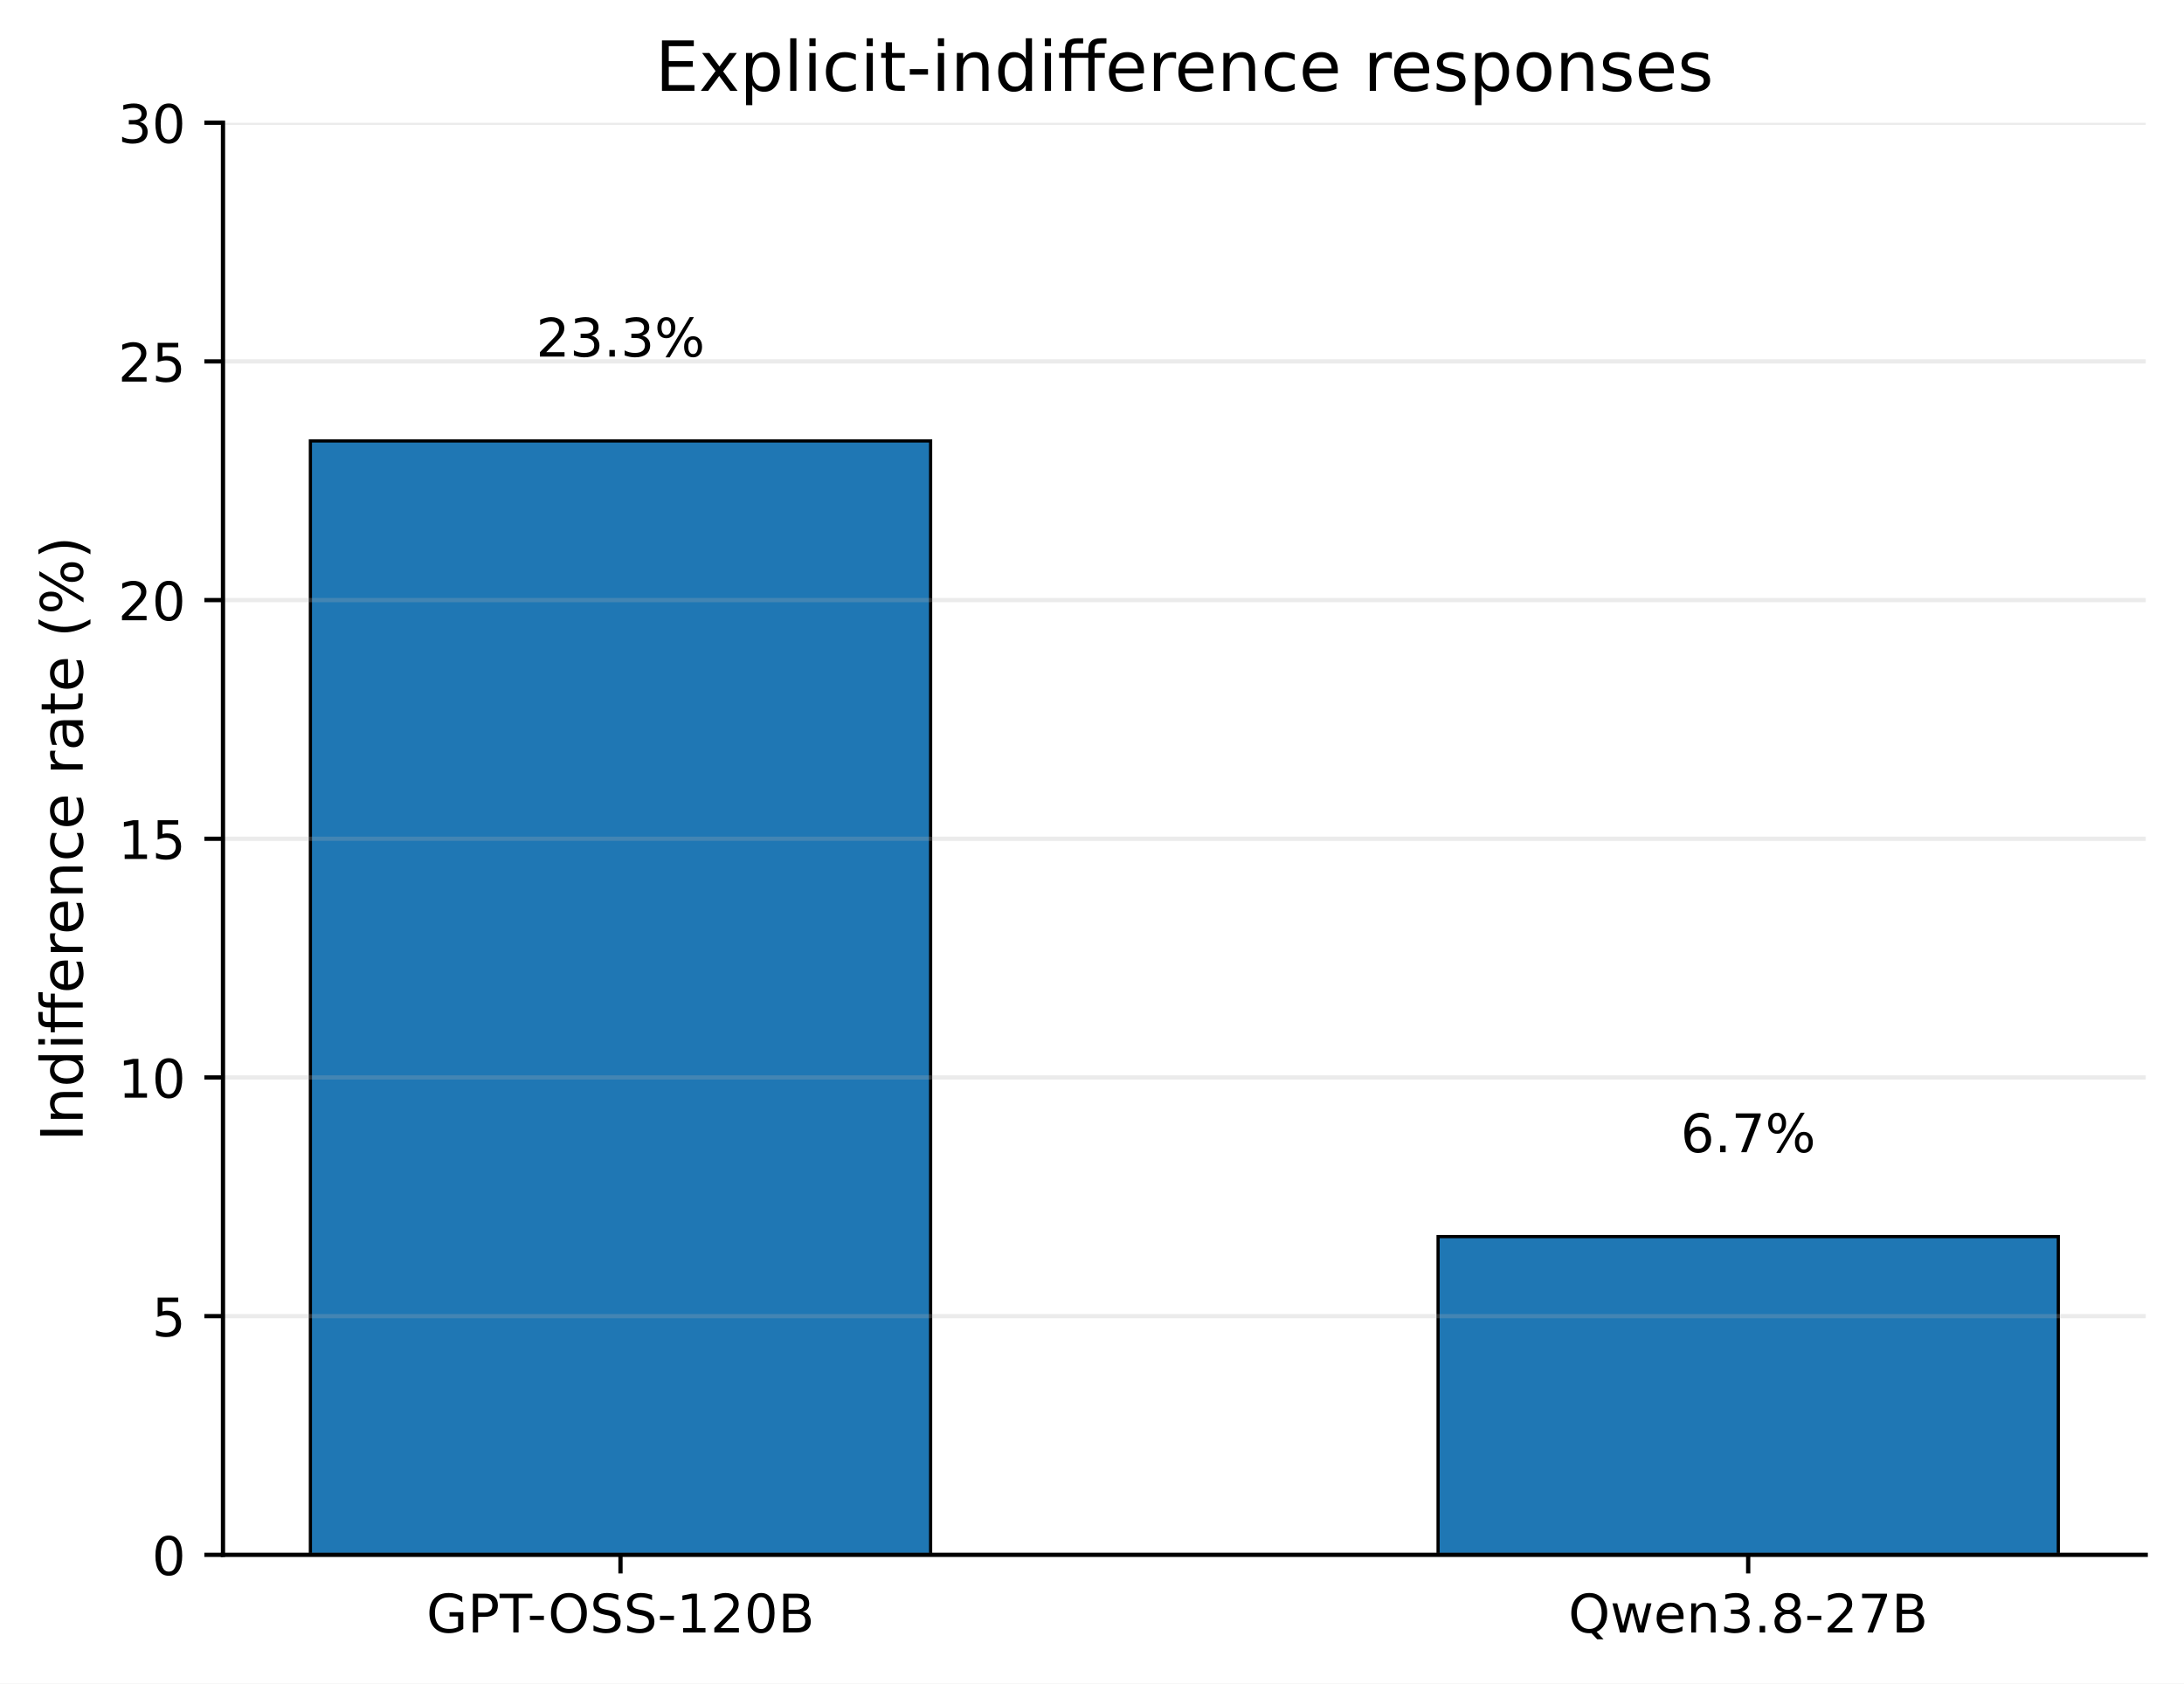
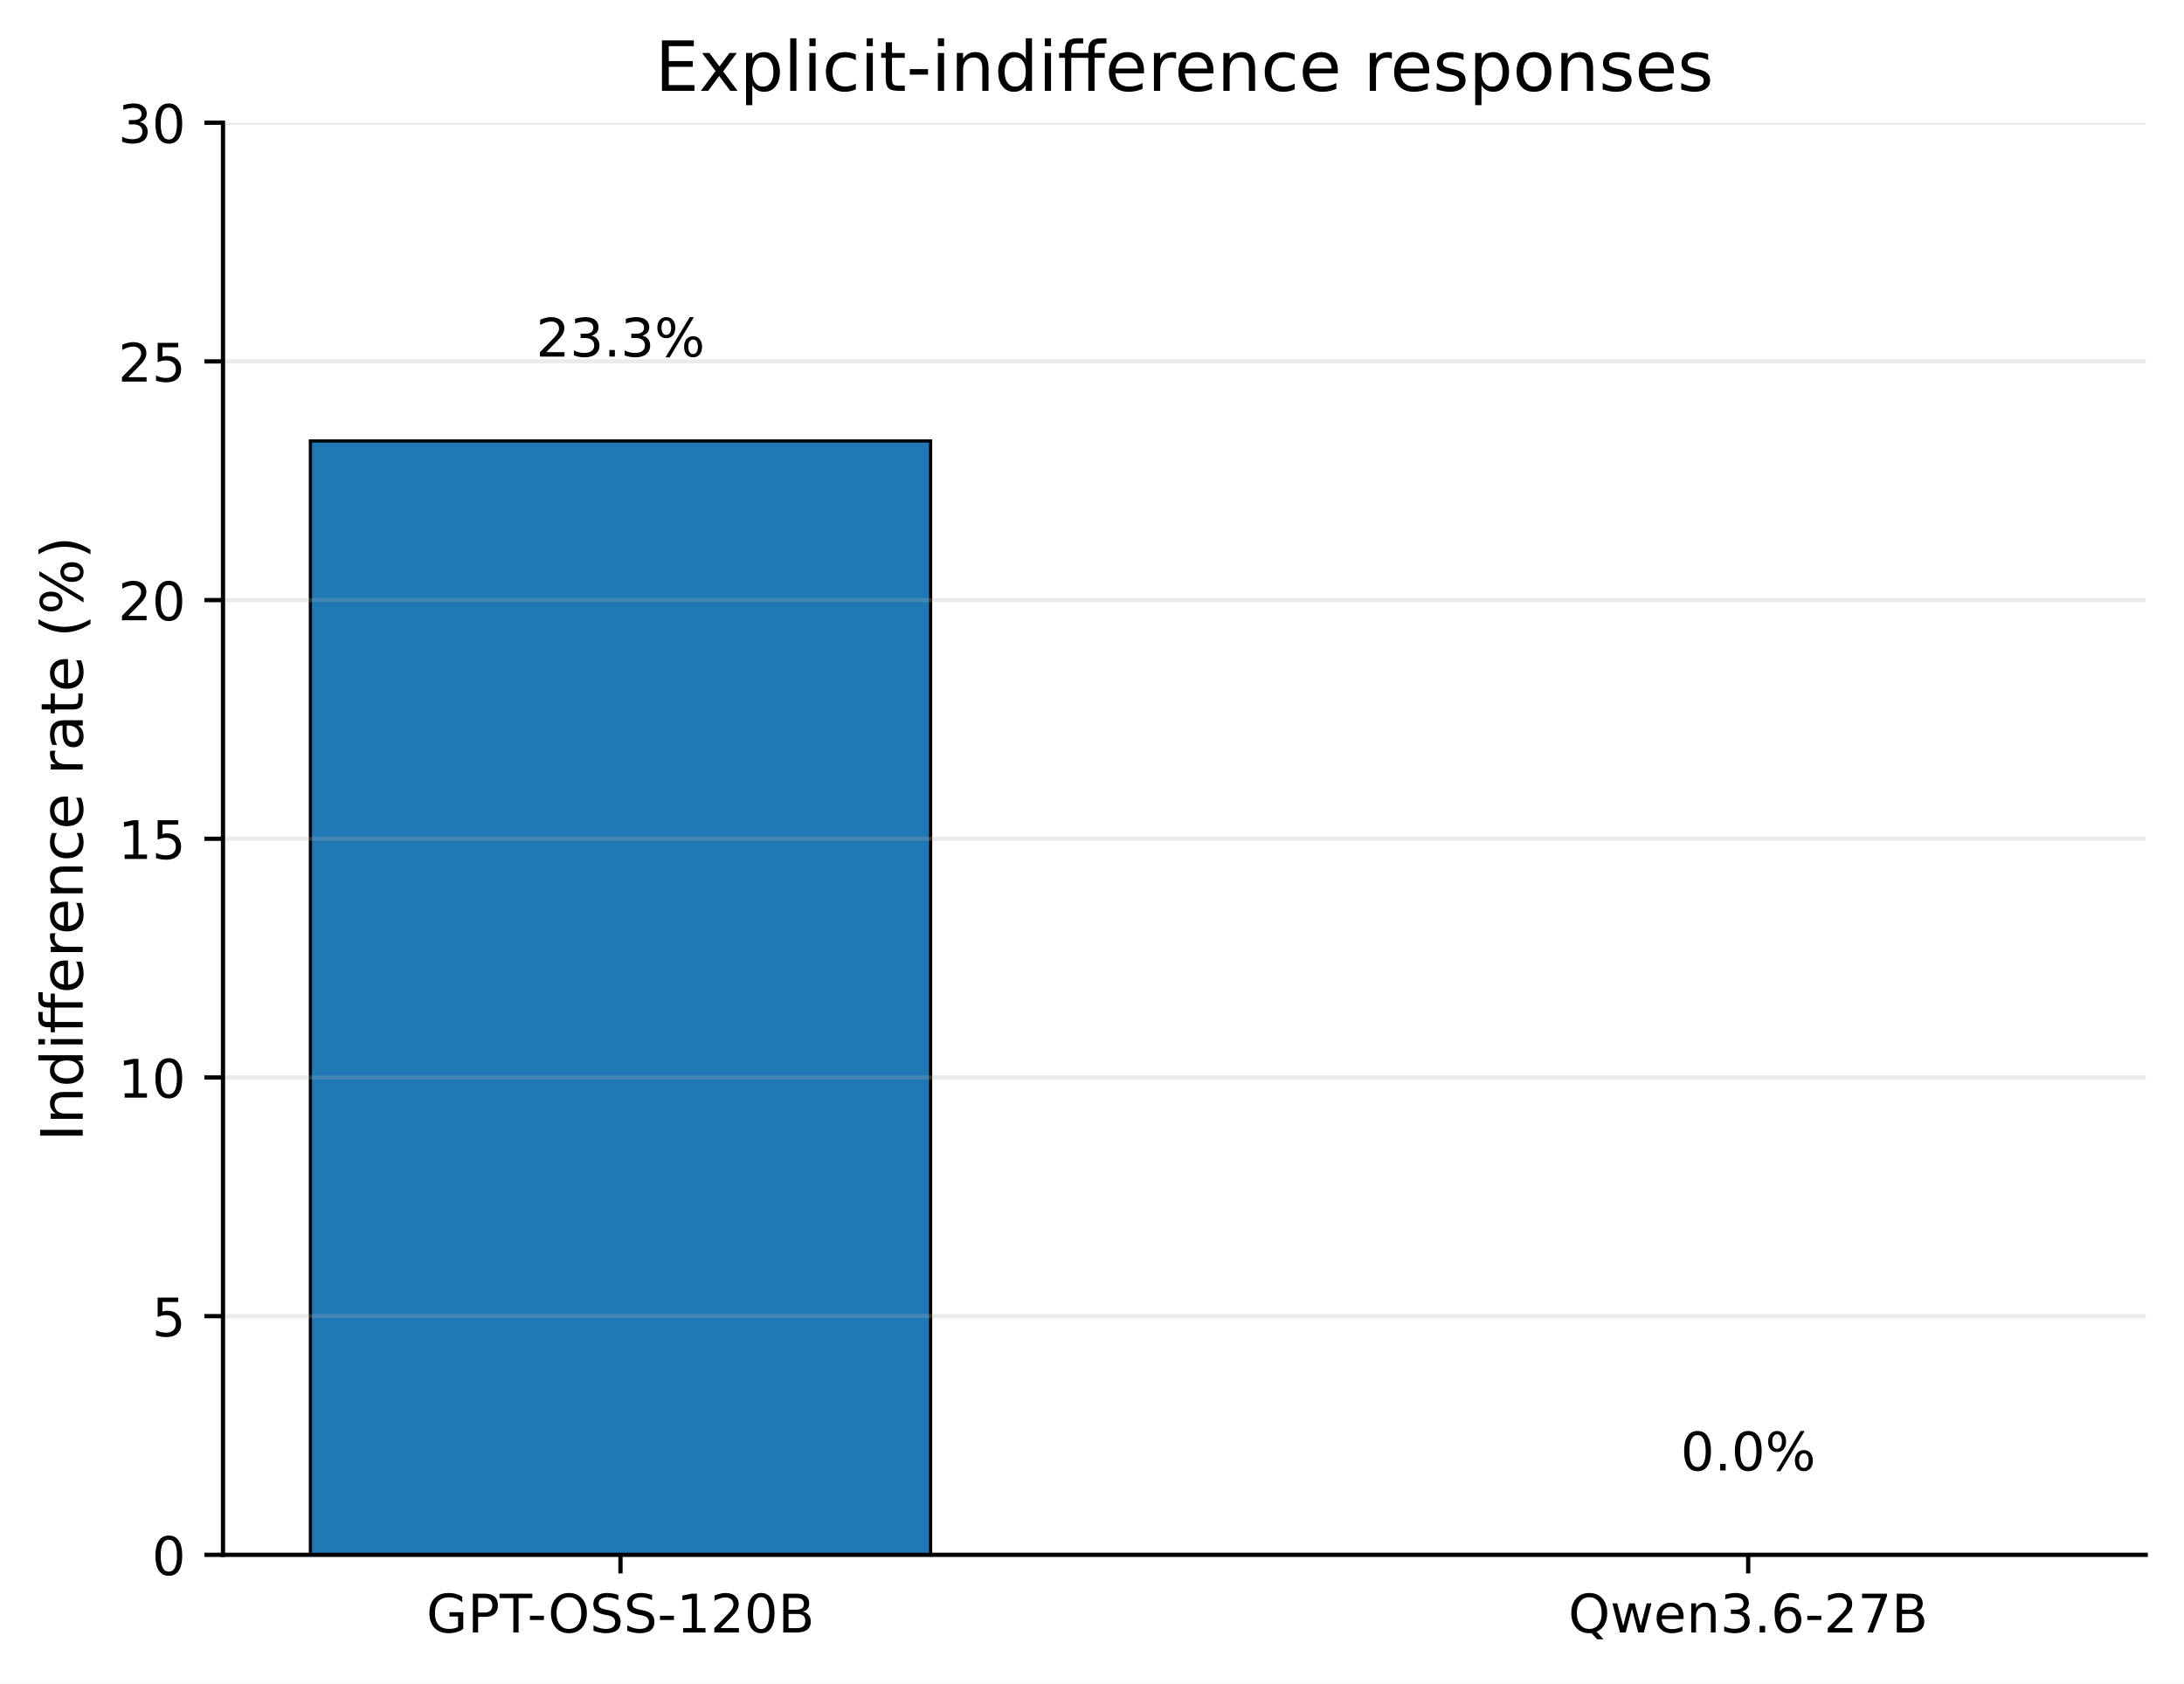
<svg xmlns="http://www.w3.org/2000/svg" xmlns:xlink="http://www.w3.org/1999/xlink" width="410.646pt" height="316.598pt" viewBox="0 0 410.646 316.598" version="1.1">
  <defs>
    <style type="text/css">*{stroke-linejoin: round; stroke-linecap: butt}</style>
  </defs>
  <g id="figure_1">
    <g id="patch_1">
      <path d="M 0 316.598  L 410.646 316.598  L 410.646 0  L 0 0  z " style="fill: #ffffff" />
    </g>
    <g id="axes_1">
      <g id="patch_2">
        <path d="M 41.926 292.398  L 403.446 292.398  L 403.446 23.078  L 41.926 23.078  z " style="fill: #ffffff" />
      </g>
      <g id="patch_3">
-         <path d="M 58.359 292.398  L 174.978 292.398  L 174.978 82.927  L 58.359 82.927  z " clip-path="url(#pffc0997124)" style="fill: #1f77b4; stroke: #000000; stroke-width: 0.6; stroke-linejoin: miter" />
+         <path d="M 58.359 292.398  L 174.978 292.398  L 174.978 82.927  L 58.359 82.927  z " clip-path="url(#pbbca241c8a)" style="fill: #1f77b4; stroke: #000000; stroke-width: 0.6; stroke-linejoin: miter" />
      </g>
      <g id="patch_4">
-         <path d="M 270.394 292.398  L 387.013 292.398  L 387.013 232.549  L 270.394 232.549  z " clip-path="url(#pffc0997124)" style="fill: #1f77b4; stroke: #000000; stroke-width: 0.6; stroke-linejoin: miter" />
+         <path d="M 270.394 292.398  L 387.013 292.398  L 387.013 292.398  L 270.394 292.398  z " clip-path="url(#pbbca241c8a)" style="fill: #1f77b4; stroke: #000000; stroke-width: 0.6; stroke-linejoin: miter" />
      </g>
      <g id="matplotlib.axis_1">
        <g id="xtick_1">
          <g id="line2d_1">
            <defs>
-               <path id="m2dc1c7b714" d="M 0 0  L 0 3.5  " style="stroke: #000000; stroke-width: 0.8" />
+               <path id="mb313becc7d" d="M 0 0  L 0 3.5  " style="stroke: #000000; stroke-width: 0.8" />
            </defs>
            <g>
-               <use xlink:href="#m2dc1c7b714" x="116.668" y="292.398" style="stroke: #000000; stroke-width: 0.8" />
+               <use xlink:href="#mb313becc7d" x="116.668" y="292.398" style="stroke: #000000; stroke-width: 0.8" />
            </g>
          </g>
          <g id="text_1">
            <g transform="translate(80.17842 306.9956) scale(0.1 -0.1)">
              <defs>
                <path id="DejaVuSans-2a" d="M 3809 666  L 3809 1919  L 2778 1919  L 2778 2438  L 4434 2438  L 4434 434  Q 4069 175 3628 42  Q 3188 -91 2688 -91  Q 1594 -91 976 548  Q 359 1188 359 2328  Q 359 3472 976 4111  Q 1594 4750 2688 4750  Q 3144 4750 3555 4637  Q 3966 4525 4313 4306  L 4313 3634  Q 3963 3931 3569 4081  Q 3175 4231 2741 4231  Q 1884 4231 1454 3753  Q 1025 3275 1025 2328  Q 1025 1384 1454 906  Q 1884 428 2741 428  Q 3075 428 3337 486  Q 3600 544 3809 666  z " transform="scale(0.015625)" />
                <path id="DejaVuSans-33" d="M 1259 4147  L 1259 2394  L 2053 2394  Q 2494 2394 2734 2622  Q 2975 2850 2975 3272  Q 2975 3691 2734 3919  Q 2494 4147 2053 4147  L 1259 4147  z M 628 4666  L 2053 4666  Q 2838 4666 3239 4311  Q 3641 3956 3641 3272  Q 3641 2581 3239 2228  Q 2838 1875 2053 1875  L 1259 1875  L 1259 0  L 628 0  L 628 4666  z " transform="scale(0.015625)" />
                <path id="DejaVuSans-37" d="M -19 4666  L 3928 4666  L 3928 4134  L 2272 4134  L 2272 0  L 1638 0  L 1638 4134  L -19 4134  L -19 4666  z " transform="scale(0.015625)" />
                <path id="DejaVuSans-10" d="M 313 2009  L 1997 2009  L 1997 1497  L 313 1497  L 313 2009  z " transform="scale(0.015625)" />
                <path id="DejaVuSans-32" d="M 2522 4238  Q 1834 4238 1429 3725  Q 1025 3213 1025 2328  Q 1025 1447 1429 934  Q 1834 422 2522 422  Q 3209 422 3611 934  Q 4013 1447 4013 2328  Q 4013 3213 3611 3725  Q 3209 4238 2522 4238  z M 2522 4750  Q 3503 4750 4090 4092  Q 4678 3434 4678 2328  Q 4678 1225 4090 567  Q 3503 -91 2522 -91  Q 1538 -91 948 565  Q 359 1222 359 2328  Q 359 3434 948 4092  Q 1538 4750 2522 4750  z " transform="scale(0.015625)" />
                <path id="DejaVuSans-36" d="M 3425 4513  L 3425 3897  Q 3066 4069 2747 4153  Q 2428 4238 2131 4238  Q 1616 4238 1336 4038  Q 1056 3838 1056 3469  Q 1056 3159 1242 3001  Q 1428 2844 1947 2747  L 2328 2669  Q 3034 2534 3370 2195  Q 3706 1856 3706 1288  Q 3706 609 3251 259  Q 2797 -91 1919 -91  Q 1588 -91 1214 -16  Q 841 59 441 206  L 441 856  Q 825 641 1194 531  Q 1563 422 1919 422  Q 2459 422 2753 634  Q 3047 847 3047 1241  Q 3047 1584 2836 1778  Q 2625 1972 2144 2069  L 1759 2144  Q 1053 2284 737 2584  Q 422 2884 422 3419  Q 422 4038 858 4394  Q 1294 4750 2059 4750  Q 2388 4750 2728 4690  Q 3069 4631 3425 4513  z " transform="scale(0.015625)" />
                <path id="DejaVuSans-14" d="M 794 531  L 1825 531  L 1825 4091  L 703 3866  L 703 4441  L 1819 4666  L 2450 4666  L 2450 531  L 3481 531  L 3481 0  L 794 0  L 794 531  z " transform="scale(0.015625)" />
                <path id="DejaVuSans-15" d="M 1228 531  L 3431 531  L 3431 0  L 469 0  L 469 531  Q 828 903 1448 1529  Q 2069 2156 2228 2338  Q 2531 2678 2651 2914  Q 2772 3150 2772 3378  Q 2772 3750 2511 3984  Q 2250 4219 1831 4219  Q 1534 4219 1204 4116  Q 875 4013 500 3803  L 500 4441  Q 881 4594 1212 4672  Q 1544 4750 1819 4750  Q 2544 4750 2975 4387  Q 3406 4025 3406 3419  Q 3406 3131 3298 2873  Q 3191 2616 2906 2266  Q 2828 2175 2409 1742  Q 1991 1309 1228 531  z " transform="scale(0.015625)" />
                <path id="DejaVuSans-13" d="M 2034 4250  Q 1547 4250 1301 3770  Q 1056 3291 1056 2328  Q 1056 1369 1301 889  Q 1547 409 2034 409  Q 2525 409 2770 889  Q 3016 1369 3016 2328  Q 3016 3291 2770 3770  Q 2525 4250 2034 4250  z M 2034 4750  Q 2819 4750 3233 4129  Q 3647 3509 3647 2328  Q 3647 1150 3233 529  Q 2819 -91 2034 -91  Q 1250 -91 836 529  Q 422 1150 422 2328  Q 422 3509 836 4129  Q 1250 4750 2034 4750  z " transform="scale(0.015625)" />
                <path id="DejaVuSans-25" d="M 1259 2228  L 1259 519  L 2272 519  Q 2781 519 3026 730  Q 3272 941 3272 1375  Q 3272 1813 3026 2020  Q 2781 2228 2272 2228  L 1259 2228  z M 1259 4147  L 1259 2741  L 2194 2741  Q 2656 2741 2882 2914  Q 3109 3088 3109 3444  Q 3109 3797 2882 3972  Q 2656 4147 2194 4147  L 1259 4147  z M 628 4666  L 2241 4666  Q 2963 4666 3353 4366  Q 3744 4066 3744 3513  Q 3744 3084 3544 2831  Q 3344 2578 2956 2516  Q 3422 2416 3680 2098  Q 3938 1781 3938 1306  Q 3938 681 3513 340  Q 3088 0 2303 0  L 628 0  L 628 4666  z " transform="scale(0.015625)" />
              </defs>
              <use xlink:href="#DejaVuSans-2a" />
              <use xlink:href="#DejaVuSans-33" transform="translate(77.48438 0)" />
              <use xlink:href="#DejaVuSans-37" transform="translate(137.7812 0)" />
              <use xlink:href="#DejaVuSans-10" transform="translate(189.6875 0)" />
              <use xlink:href="#DejaVuSans-32" transform="translate(228.5469 0)" />
              <use xlink:href="#DejaVuSans-36" transform="translate(307.2656 0)" />
              <use xlink:href="#DejaVuSans-36" transform="translate(370.75 0)" />
              <use xlink:href="#DejaVuSans-10" transform="translate(434.2344 0)" />
              <use xlink:href="#DejaVuSans-14" transform="translate(470.3125 0)" />
              <use xlink:href="#DejaVuSans-15" transform="translate(533.9375 0)" />
              <use xlink:href="#DejaVuSans-13" transform="translate(597.5625 0)" />
              <use xlink:href="#DejaVuSans-25" transform="translate(661.1875 0)" />
            </g>
          </g>
        </g>
        <g id="xtick_2">
          <g id="line2d_2">
            <g>
-               <use xlink:href="#m2dc1c7b714" x="328.703" y="292.398" style="stroke: #000000; stroke-width: 0.8" />
+               <use xlink:href="#mb313becc7d" x="328.703" y="292.398" style="stroke: #000000; stroke-width: 0.8" />
            </g>
          </g>
          <g id="text_2">
            <g transform="translate(294.8847 306.9956) scale(0.1 -0.1)">
              <defs>
                <path id="DejaVuSans-34" d="M 2522 4238  Q 1834 4238 1429 3725  Q 1025 3213 1025 2328  Q 1025 1447 1429 934  Q 1834 422 2522 422  Q 3209 422 3611 934  Q 4013 1447 4013 2328  Q 4013 3213 3611 3725  Q 3209 4238 2522 4238  z M 3406 84  L 4238 -825  L 3475 -825  L 2784 -78  Q 2681 -84 2626 -87  Q 2572 -91 2522 -91  Q 1538 -91 948 567  Q 359 1225 359 2328  Q 359 3434 948 4092  Q 1538 4750 2522 4750  Q 3503 4750 4090 4092  Q 4678 3434 4678 2328  Q 4678 1516 4351 937  Q 4025 359 3406 84  z " transform="scale(0.015625)" />
                <path id="DejaVuSans-5a" d="M 269 3500  L 844 3500  L 1563 769  L 2278 3500  L 2956 3500  L 3675 769  L 4391 3500  L 4966 3500  L 4050 0  L 3372 0  L 2619 2869  L 1863 0  L 1184 0  L 269 3500  z " transform="scale(0.015625)" />
                <path id="DejaVuSans-48" d="M 3597 1894  L 3597 1613  L 953 1613  Q 991 1019 1311 708  Q 1631 397 2203 397  Q 2534 397 2845 478  Q 3156 559 3463 722  L 3463 178  Q 3153 47 2828 -22  Q 2503 -91 2169 -91  Q 1331 -91 842 396  Q 353 884 353 1716  Q 353 2575 817 3079  Q 1281 3584 2069 3584  Q 2775 3584 3186 3129  Q 3597 2675 3597 1894  z M 3022 2063  Q 3016 2534 2758 2815  Q 2500 3097 2075 3097  Q 1594 3097 1305 2825  Q 1016 2553 972 2059  L 3022 2063  z " transform="scale(0.015625)" />
                <path id="DejaVuSans-51" d="M 3513 2113  L 3513 0  L 2938 0  L 2938 2094  Q 2938 2591 2744 2837  Q 2550 3084 2163 3084  Q 1697 3084 1428 2787  Q 1159 2491 1159 1978  L 1159 0  L 581 0  L 581 3500  L 1159 3500  L 1159 2956  Q 1366 3272 1645 3428  Q 1925 3584 2291 3584  Q 2894 3584 3203 3211  Q 3513 2838 3513 2113  z " transform="scale(0.015625)" />
                <path id="DejaVuSans-16" d="M 2597 2516  Q 3050 2419 3304 2112  Q 3559 1806 3559 1356  Q 3559 666 3084 287  Q 2609 -91 1734 -91  Q 1441 -91 1130 -33  Q 819 25 488 141  L 488 750  Q 750 597 1062 519  Q 1375 441 1716 441  Q 2309 441 2620 675  Q 2931 909 2931 1356  Q 2931 1769 2642 2001  Q 2353 2234 1838 2234  L 1294 2234  L 1294 2753  L 1863 2753  Q 2328 2753 2575 2939  Q 2822 3125 2822 3475  Q 2822 3834 2567 4026  Q 2313 4219 1838 4219  Q 1578 4219 1281 4162  Q 984 4106 628 3988  L 628 4550  Q 988 4650 1302 4700  Q 1616 4750 1894 4750  Q 2613 4750 3031 4423  Q 3450 4097 3450 3541  Q 3450 3153 3228 2886  Q 3006 2619 2597 2516  z " transform="scale(0.015625)" />
                <path id="DejaVuSans-11" d="M 684 794  L 1344 794  L 1344 0  L 684 0  L 684 794  z " transform="scale(0.015625)" />
-                 <path id="DejaVuSans-1b" d="M 2034 2216  Q 1584 2216 1326 1975  Q 1069 1734 1069 1313  Q 1069 891 1326 650  Q 1584 409 2034 409  Q 2484 409 2743 651  Q 3003 894 3003 1313  Q 3003 1734 2745 1975  Q 2488 2216 2034 2216  z M 1403 2484  Q 997 2584 770 2862  Q 544 3141 544 3541  Q 544 4100 942 4425  Q 1341 4750 2034 4750  Q 2731 4750 3128 4425  Q 3525 4100 3525 3541  Q 3525 3141 3298 2862  Q 3072 2584 2669 2484  Q 3125 2378 3379 2068  Q 3634 1759 3634 1313  Q 3634 634 3220 271  Q 2806 -91 2034 -91  Q 1263 -91 848 271  Q 434 634 434 1313  Q 434 1759 690 2068  Q 947 2378 1403 2484  z M 1172 3481  Q 1172 3119 1398 2916  Q 1625 2713 2034 2713  Q 2441 2713 2670 2916  Q 2900 3119 2900 3481  Q 2900 3844 2670 4047  Q 2441 4250 2034 4250  Q 1625 4250 1398 4047  Q 1172 3844 1172 3481  z " transform="scale(0.015625)" />
+                 <path id="DejaVuSans-19" d="M 2113 2584  Q 1688 2584 1439 2293  Q 1191 2003 1191 1497  Q 1191 994 1439 701  Q 1688 409 2113 409  Q 2538 409 2786 701  Q 3034 994 3034 1497  Q 3034 2003 2786 2293  Q 2538 2584 2113 2584  z M 3366 4563  L 3366 3988  Q 3128 4100 2886 4159  Q 2644 4219 2406 4219  Q 1781 4219 1451 3797  Q 1122 3375 1075 2522  Q 1259 2794 1537 2939  Q 1816 3084 2150 3084  Q 2853 3084 3261 2657  Q 3669 2231 3669 1497  Q 3669 778 3244 343  Q 2819 -91 2113 -91  Q 1303 -91 875 529  Q 447 1150 447 2328  Q 447 3434 972 4092  Q 1497 4750 2381 4750  Q 2619 4750 2861 4703  Q 3103 4656 3366 4563  z " transform="scale(0.015625)" />
                <path id="DejaVuSans-1a" d="M 525 4666  L 3525 4666  L 3525 4397  L 1831 0  L 1172 0  L 2766 4134  L 525 4134  L 525 4666  z " transform="scale(0.015625)" />
              </defs>
              <use xlink:href="#DejaVuSans-34" />
              <use xlink:href="#DejaVuSans-5a" transform="translate(78.71875 0)" />
              <use xlink:href="#DejaVuSans-48" transform="translate(160.5 0)" />
              <use xlink:href="#DejaVuSans-51" transform="translate(222.0312 0)" />
              <use xlink:href="#DejaVuSans-16" transform="translate(285.4062 0)" />
              <use xlink:href="#DejaVuSans-11" transform="translate(349.0312 0)" />
-               <use xlink:href="#DejaVuSans-1b" transform="translate(380.8125 0)" />
+               <use xlink:href="#DejaVuSans-19" transform="translate(380.8125 0)" />
              <use xlink:href="#DejaVuSans-10" transform="translate(444.4375 0)" />
              <use xlink:href="#DejaVuSans-15" transform="translate(480.5156 0)" />
              <use xlink:href="#DejaVuSans-1a" transform="translate(544.1406 0)" />
              <use xlink:href="#DejaVuSans-25" transform="translate(607.7656 0)" />
            </g>
          </g>
        </g>
      </g>
      <g id="matplotlib.axis_2">
        <g id="ytick_1">
          <g id="line2d_3">
-             <path d="M 41.926 292.398  L 403.446 292.398  " clip-path="url(#pffc0997124)" style="fill: none; stroke: #b0b0b0; stroke-opacity: 0.25; stroke-width: 0.8; stroke-linecap: square" />
+             <path d="M 41.926 292.398  L 403.446 292.398  " clip-path="url(#pbbca241c8a)" style="fill: none; stroke: #b0b0b0; stroke-opacity: 0.25; stroke-width: 0.8; stroke-linecap: square" />
          </g>
          <g id="line2d_4">
            <defs>
-               <path id="m102a17c8d6" d="M 0 0  L -3.5 0  " style="stroke: #000000; stroke-width: 0.8" />
+               <path id="mb1e13a7a8a" d="M 0 0  L -3.5 0  " style="stroke: #000000; stroke-width: 0.8" />
            </defs>
            <g>
-               <use xlink:href="#m102a17c8d6" x="41.926" y="292.398" style="stroke: #000000; stroke-width: 0.8" />
+               <use xlink:href="#mb1e13a7a8a" x="41.926" y="292.398" style="stroke: #000000; stroke-width: 0.8" />
            </g>
          </g>
          <g id="text_3">
            <g transform="translate(28.56336 296.1968) scale(0.1 -0.1)">
              <use xlink:href="#DejaVuSans-13" />
            </g>
          </g>
        </g>
        <g id="ytick_2">
          <g id="line2d_5">
-             <path d="M 41.926 247.511  L 403.446 247.511  " clip-path="url(#pffc0997124)" style="fill: none; stroke: #b0b0b0; stroke-opacity: 0.25; stroke-width: 0.8; stroke-linecap: square" />
+             <path d="M 41.926 247.511  L 403.446 247.511  " clip-path="url(#pbbca241c8a)" style="fill: none; stroke: #b0b0b0; stroke-opacity: 0.25; stroke-width: 0.8; stroke-linecap: square" />
          </g>
          <g id="line2d_6">
            <g>
-               <use xlink:href="#m102a17c8d6" x="41.926" y="247.511" style="stroke: #000000; stroke-width: 0.8" />
+               <use xlink:href="#mb1e13a7a8a" x="41.926" y="247.511" style="stroke: #000000; stroke-width: 0.8" />
            </g>
          </g>
          <g id="text_4">
            <g transform="translate(28.56336 251.3101) scale(0.1 -0.1)">
              <defs>
                <path id="DejaVuSans-18" d="M 691 4666  L 3169 4666  L 3169 4134  L 1269 4134  L 1269 2991  Q 1406 3038 1543 3061  Q 1681 3084 1819 3084  Q 2600 3084 3056 2656  Q 3513 2228 3513 1497  Q 3513 744 3044 326  Q 2575 -91 1722 -91  Q 1428 -91 1123 -41  Q 819 9 494 109  L 494 744  Q 775 591 1075 516  Q 1375 441 1709 441  Q 2250 441 2565 725  Q 2881 1009 2881 1497  Q 2881 1984 2565 2268  Q 2250 2553 1709 2553  Q 1456 2553 1204 2497  Q 953 2441 691 2322  L 691 4666  z " transform="scale(0.015625)" />
              </defs>
              <use xlink:href="#DejaVuSans-18" />
            </g>
          </g>
        </g>
        <g id="ytick_3">
          <g id="line2d_7">
-             <path d="M 41.926 202.625  L 403.446 202.625  " clip-path="url(#pffc0997124)" style="fill: none; stroke: #b0b0b0; stroke-opacity: 0.25; stroke-width: 0.8; stroke-linecap: square" />
+             <path d="M 41.926 202.625  L 403.446 202.625  " clip-path="url(#pbbca241c8a)" style="fill: none; stroke: #b0b0b0; stroke-opacity: 0.25; stroke-width: 0.8; stroke-linecap: square" />
          </g>
          <g id="line2d_8">
            <g>
-               <use xlink:href="#m102a17c8d6" x="41.926" y="202.625" style="stroke: #000000; stroke-width: 0.8" />
+               <use xlink:href="#mb1e13a7a8a" x="41.926" y="202.625" style="stroke: #000000; stroke-width: 0.8" />
            </g>
          </g>
          <g id="text_5">
            <g transform="translate(22.20086 206.4235) scale(0.1 -0.1)">
              <use xlink:href="#DejaVuSans-14" />
              <use xlink:href="#DejaVuSans-13" transform="translate(63.625 0)" />
            </g>
          </g>
        </g>
        <g id="ytick_4">
          <g id="line2d_9">
-             <path d="M 41.926 157.738  L 403.446 157.738  " clip-path="url(#pffc0997124)" style="fill: none; stroke: #b0b0b0; stroke-opacity: 0.25; stroke-width: 0.8; stroke-linecap: square" />
+             <path d="M 41.926 157.738  L 403.446 157.738  " clip-path="url(#pbbca241c8a)" style="fill: none; stroke: #b0b0b0; stroke-opacity: 0.25; stroke-width: 0.8; stroke-linecap: square" />
          </g>
          <g id="line2d_10">
            <g>
-               <use xlink:href="#m102a17c8d6" x="41.926" y="157.738" style="stroke: #000000; stroke-width: 0.8" />
+               <use xlink:href="#mb1e13a7a8a" x="41.926" y="157.738" style="stroke: #000000; stroke-width: 0.8" />
            </g>
          </g>
          <g id="text_6">
            <g transform="translate(22.20086 161.5368) scale(0.1 -0.1)">
              <use xlink:href="#DejaVuSans-14" />
              <use xlink:href="#DejaVuSans-18" transform="translate(63.625 0)" />
            </g>
          </g>
        </g>
        <g id="ytick_5">
          <g id="line2d_11">
-             <path d="M 41.926 112.851  L 403.446 112.851  " clip-path="url(#pffc0997124)" style="fill: none; stroke: #b0b0b0; stroke-opacity: 0.25; stroke-width: 0.8; stroke-linecap: square" />
+             <path d="M 41.926 112.851  L 403.446 112.851  " clip-path="url(#pbbca241c8a)" style="fill: none; stroke: #b0b0b0; stroke-opacity: 0.25; stroke-width: 0.8; stroke-linecap: square" />
          </g>
          <g id="line2d_12">
            <g>
-               <use xlink:href="#m102a17c8d6" x="41.926" y="112.851" style="stroke: #000000; stroke-width: 0.8" />
+               <use xlink:href="#mb1e13a7a8a" x="41.926" y="112.851" style="stroke: #000000; stroke-width: 0.8" />
            </g>
          </g>
          <g id="text_7">
            <g transform="translate(22.20086 116.6501) scale(0.1 -0.1)">
              <use xlink:href="#DejaVuSans-15" />
              <use xlink:href="#DejaVuSans-13" transform="translate(63.625 0)" />
            </g>
          </g>
        </g>
        <g id="ytick_6">
          <g id="line2d_13">
-             <path d="M 41.926 67.965  L 403.446 67.965  " clip-path="url(#pffc0997124)" style="fill: none; stroke: #b0b0b0; stroke-opacity: 0.25; stroke-width: 0.8; stroke-linecap: square" />
+             <path d="M 41.926 67.965  L 403.446 67.965  " clip-path="url(#pbbca241c8a)" style="fill: none; stroke: #b0b0b0; stroke-opacity: 0.25; stroke-width: 0.8; stroke-linecap: square" />
          </g>
          <g id="line2d_14">
            <g>
-               <use xlink:href="#m102a17c8d6" x="41.926" y="67.965" style="stroke: #000000; stroke-width: 0.8" />
+               <use xlink:href="#mb1e13a7a8a" x="41.926" y="67.965" style="stroke: #000000; stroke-width: 0.8" />
            </g>
          </g>
          <g id="text_8">
            <g transform="translate(22.20086 71.76346) scale(0.1 -0.1)">
              <use xlink:href="#DejaVuSans-15" />
              <use xlink:href="#DejaVuSans-18" transform="translate(63.625 0)" />
            </g>
          </g>
        </g>
        <g id="ytick_7">
          <g id="line2d_15">
-             <path d="M 41.926 23.078  L 403.446 23.078  " clip-path="url(#pffc0997124)" style="fill: none; stroke: #b0b0b0; stroke-opacity: 0.25; stroke-width: 0.8; stroke-linecap: square" />
+             <path d="M 41.926 23.078  L 403.446 23.078  " clip-path="url(#pbbca241c8a)" style="fill: none; stroke: #b0b0b0; stroke-opacity: 0.25; stroke-width: 0.8; stroke-linecap: square" />
          </g>
          <g id="line2d_16">
            <g>
-               <use xlink:href="#m102a17c8d6" x="41.926" y="23.078" style="stroke: #000000; stroke-width: 0.8" />
+               <use xlink:href="#mb1e13a7a8a" x="41.926" y="23.078" style="stroke: #000000; stroke-width: 0.8" />
            </g>
          </g>
          <g id="text_9">
            <g transform="translate(22.20086 26.8768) scale(0.1 -0.1)">
              <use xlink:href="#DejaVuSans-16" />
              <use xlink:href="#DejaVuSans-13" transform="translate(63.625 0)" />
            </g>
          </g>
        </g>
        <g id="text_10">
          <g transform="translate(15.55828 214.6423) rotate(-90) scale(0.11 -0.11)">
            <defs>
              <path id="DejaVuSans-2c" d="M 628 4666  L 1259 4666  L 1259 0  L 628 0  L 628 4666  z " transform="scale(0.015625)" />
              <path id="DejaVuSans-47" d="M 2906 2969  L 2906 4863  L 3481 4863  L 3481 0  L 2906 0  L 2906 525  Q 2725 213 2448 61  Q 2172 -91 1784 -91  Q 1150 -91 751 415  Q 353 922 353 1747  Q 353 2572 751 3078  Q 1150 3584 1784 3584  Q 2172 3584 2448 3432  Q 2725 3281 2906 2969  z M 947 1747  Q 947 1113 1208 752  Q 1469 391 1925 391  Q 2381 391 2643 752  Q 2906 1113 2906 1747  Q 2906 2381 2643 2742  Q 2381 3103 1925 3103  Q 1469 3103 1208 2742  Q 947 2381 947 1747  z " transform="scale(0.015625)" />
              <path id="DejaVuSans-4c" d="M 603 3500  L 1178 3500  L 1178 0  L 603 0  L 603 3500  z M 603 4863  L 1178 4863  L 1178 4134  L 603 4134  L 603 4863  z " transform="scale(0.015625)" />
              <path id="DejaVuSans-13ae" d="M 4531 4863  L 4531 4384  L 3981 4384  Q 3672 4384 3551 4259  Q 3431 4134 3431 3809  L 3431 3500  L 4378 3500  L 4378 3053  L 3431 3053  L 3431 0  L 2853 0  L 2853 3053  L 1275 3053  L 1275 0  L 697 0  L 697 3053  L 147 3053  L 147 3500  L 697 3500  L 697 3744  Q 697 4328 969 4595  Q 1241 4863 1831 4863  L 2375 4863  L 2375 4384  L 1825 4384  Q 1516 4384 1394 4259  Q 1275 4134 1275 3809  L 1275 3500  L 2853 3500  L 2853 3744  Q 2853 4328 3125 4595  Q 3397 4863 3988 4863  L 4531 4863  z " transform="scale(0.015625)" />
              <path id="DejaVuSans-55" d="M 2631 2963  Q 2534 3019 2420 3045  Q 2306 3072 2169 3072  Q 1681 3072 1420 2755  Q 1159 2438 1159 1844  L 1159 0  L 581 0  L 581 3500  L 1159 3500  L 1159 2956  Q 1341 3275 1631 3429  Q 1922 3584 2338 3584  Q 2397 3584 2469 3576  Q 2541 3569 2628 3553  L 2631 2963  z " transform="scale(0.015625)" />
              <path id="DejaVuSans-46" d="M 3122 3366  L 3122 2828  Q 2878 2963 2633 3030  Q 2388 3097 2138 3097  Q 1578 3097 1268 2742  Q 959 2388 959 1747  Q 959 1106 1268 751  Q 1578 397 2138 397  Q 2388 397 2633 464  Q 2878 531 3122 666  L 3122 134  Q 2881 22 2623 -34  Q 2366 -91 2075 -91  Q 1284 -91 818 406  Q 353 903 353 1747  Q 353 2603 823 3093  Q 1294 3584 2113 3584  Q 2378 3584 2631 3529  Q 2884 3475 3122 3366  z " transform="scale(0.015625)" />
              <path id="DejaVuSans-3" transform="scale(0.015625)" />
              <path id="DejaVuSans-44" d="M 2194 1759  Q 1497 1759 1228 1600  Q 959 1441 959 1056  Q 959 750 1161 570  Q 1363 391 1709 391  Q 2188 391 2477 730  Q 2766 1069 2766 1631  L 2766 1759  L 2194 1759  z M 3341 1997  L 3341 0  L 2766 0  L 2766 531  Q 2569 213 2275 61  Q 1981 -91 1556 -91  Q 1019 -91 701 211  Q 384 513 384 1019  Q 384 1609 779 1909  Q 1175 2209 1959 2209  L 2766 2209  L 2766 2266  Q 2766 2663 2505 2880  Q 2244 3097 1772 3097  Q 1472 3097 1187 3025  Q 903 2953 641 2809  L 641 3341  Q 956 3463 1253 3523  Q 1550 3584 1831 3584  Q 2591 3584 2966 3190  Q 3341 2797 3341 1997  z " transform="scale(0.015625)" />
              <path id="DejaVuSans-57" d="M 1172 4494  L 1172 3500  L 2356 3500  L 2356 3053  L 1172 3053  L 1172 1153  Q 1172 725 1289 603  Q 1406 481 1766 481  L 2356 481  L 2356 0  L 1766 0  Q 1100 0 847 248  Q 594 497 594 1153  L 594 3053  L 172 3053  L 172 3500  L 594 3500  L 594 4494  L 1172 4494  z " transform="scale(0.015625)" />
              <path id="DejaVuSans-b" d="M 1984 4856  Q 1566 4138 1362 3434  Q 1159 2731 1159 2009  Q 1159 1288 1364 580  Q 1569 -128 1984 -844  L 1484 -844  Q 1016 -109 783 600  Q 550 1309 550 2009  Q 550 2706 781 3412  Q 1013 4119 1484 4856  L 1984 4856  z " transform="scale(0.015625)" />
              <path id="DejaVuSans-8" d="M 4653 2053  Q 4381 2053 4226 1822  Q 4072 1591 4072 1178  Q 4072 772 4226 539  Q 4381 306 4653 306  Q 4919 306 5073 539  Q 5228 772 5228 1178  Q 5228 1588 5073 1820  Q 4919 2053 4653 2053  z M 4653 2450  Q 5147 2450 5437 2106  Q 5728 1763 5728 1178  Q 5728 594 5436 251  Q 5144 -91 4653 -91  Q 4153 -91 3862 251  Q 3572 594 3572 1178  Q 3572 1766 3864 2108  Q 4156 2450 4653 2450  z M 1428 4353  Q 1159 4353 1004 4120  Q 850 3888 850 3481  Q 850 3069 1003 2837  Q 1156 2606 1428 2606  Q 1700 2606 1854 2837  Q 2009 3069 2009 3481  Q 2009 3884 1853 4118  Q 1697 4353 1428 4353  z M 4250 4750  L 4750 4750  L 1831 -91  L 1331 -91  L 4250 4750  z M 1428 4750  Q 1922 4750 2215 4408  Q 2509 4066 2509 3481  Q 2509 2891 2217 2550  Q 1925 2209 1428 2209  Q 931 2209 642 2551  Q 353 2894 353 3481  Q 353 4063 643 4406  Q 934 4750 1428 4750  z " transform="scale(0.015625)" />
              <path id="DejaVuSans-c" d="M 513 4856  L 1013 4856  Q 1481 4119 1714 3412  Q 1947 2706 1947 2009  Q 1947 1309 1714 600  Q 1481 -109 1013 -844  L 513 -844  Q 928 -128 1133 580  Q 1338 1288 1338 2009  Q 1338 2731 1133 3434  Q 928 4138 513 4856  z " transform="scale(0.015625)" />
            </defs>
            <use xlink:href="#DejaVuSans-2c" />
            <use xlink:href="#DejaVuSans-51" transform="translate(29.5 0)" />
            <use xlink:href="#DejaVuSans-47" transform="translate(92.875 0)" />
            <use xlink:href="#DejaVuSans-4c" transform="translate(156.3594 0)" />
            <use xlink:href="#DejaVuSans-13ae" transform="translate(184.1406 0)" />
            <use xlink:href="#DejaVuSans-48" transform="translate(253.0312 0)" />
            <use xlink:href="#DejaVuSans-55" transform="translate(314.5625 0)" />
            <use xlink:href="#DejaVuSans-48" transform="translate(353.4688 0)" />
            <use xlink:href="#DejaVuSans-51" transform="translate(415 0)" />
            <use xlink:href="#DejaVuSans-46" transform="translate(478.375 0)" />
            <use xlink:href="#DejaVuSans-48" transform="translate(533.3594 0)" />
            <use xlink:href="#DejaVuSans-3" transform="translate(594.8906 0)" />
            <use xlink:href="#DejaVuSans-55" transform="translate(626.6719 0)" />
            <use xlink:href="#DejaVuSans-44" transform="translate(667.7812 0)" />
            <use xlink:href="#DejaVuSans-57" transform="translate(729.0625 0)" />
            <use xlink:href="#DejaVuSans-48" transform="translate(768.2656 0)" />
            <use xlink:href="#DejaVuSans-3" transform="translate(829.7969 0)" />
            <use xlink:href="#DejaVuSans-b" transform="translate(861.5781 0)" />
            <use xlink:href="#DejaVuSans-8" transform="translate(900.5938 0)" />
            <use xlink:href="#DejaVuSans-c" transform="translate(995.6094 0)" />
          </g>
        </g>
      </g>
      <g id="patch_5">
        <path d="M 41.926 292.398  L 41.926 23.078  " style="fill: none; stroke: #000000; stroke-width: 0.8; stroke-linejoin: miter; stroke-linecap: square" />
      </g>
      <g id="patch_6">
        <path d="M 41.926 292.398  L 403.446 292.398  " style="fill: none; stroke: #000000; stroke-width: 0.8; stroke-linejoin: miter; stroke-linecap: square" />
      </g>
      <g id="text_11">
        <g transform="translate(100.7847 67.05851) scale(0.1 -0.1)">
          <use xlink:href="#DejaVuSans-15" />
          <use xlink:href="#DejaVuSans-16" transform="translate(63.625 0)" />
          <use xlink:href="#DejaVuSans-11" transform="translate(127.25 0)" />
          <use xlink:href="#DejaVuSans-16" transform="translate(159.0312 0)" />
          <use xlink:href="#DejaVuSans-8" transform="translate(222.6562 0)" />
        </g>
      </g>
      <g id="text_12">
-         <g transform="translate(316.0011 216.6807) scale(0.1 -0.1)">
-           <defs>
-             <path id="DejaVuSans-19" d="M 2113 2584  Q 1688 2584 1439 2293  Q 1191 2003 1191 1497  Q 1191 994 1439 701  Q 1688 409 2113 409  Q 2538 409 2786 701  Q 3034 994 3034 1497  Q 3034 2003 2786 2293  Q 2538 2584 2113 2584  z M 3366 4563  L 3366 3988  Q 3128 4100 2886 4159  Q 2644 4219 2406 4219  Q 1781 4219 1451 3797  Q 1122 3375 1075 2522  Q 1259 2794 1537 2939  Q 1816 3084 2150 3084  Q 2853 3084 3261 2657  Q 3669 2231 3669 1497  Q 3669 778 3244 343  Q 2819 -91 2113 -91  Q 1303 -91 875 529  Q 447 1150 447 2328  Q 447 3434 972 4092  Q 1497 4750 2381 4750  Q 2619 4750 2861 4703  Q 3103 4656 3366 4563  z " transform="scale(0.015625)" />
-           </defs>
-           <use xlink:href="#DejaVuSans-19" />
+         <g transform="translate(316.0011 276.5296) scale(0.1 -0.1)">
+           <use xlink:href="#DejaVuSans-13" />
          <use xlink:href="#DejaVuSans-11" transform="translate(63.625 0)" />
-           <use xlink:href="#DejaVuSans-1a" transform="translate(95.40625 0)" />
+           <use xlink:href="#DejaVuSans-13" transform="translate(95.40625 0)" />
          <use xlink:href="#DejaVuSans-8" transform="translate(159.0312 0)" />
        </g>
      </g>
      <g id="text_13">
        <g transform="translate(123.1891 17.07797) scale(0.13 -0.13)">
          <defs>
            <path id="DejaVuSans-28" d="M 628 4666  L 3578 4666  L 3578 4134  L 1259 4134  L 1259 2753  L 3481 2753  L 3481 2222  L 1259 2222  L 1259 531  L 3634 531  L 3634 0  L 628 0  L 628 4666  z " transform="scale(0.015625)" />
            <path id="DejaVuSans-5b" d="M 3513 3500  L 2247 1797  L 3578 0  L 2900 0  L 1881 1375  L 863 0  L 184 0  L 1544 1831  L 300 3500  L 978 3500  L 1906 2253  L 2834 3500  L 3513 3500  z " transform="scale(0.015625)" />
            <path id="DejaVuSans-53" d="M 1159 525  L 1159 -1331  L 581 -1331  L 581 3500  L 1159 3500  L 1159 2969  Q 1341 3281 1617 3432  Q 1894 3584 2278 3584  Q 2916 3584 3314 3078  Q 3713 2572 3713 1747  Q 3713 922 3314 415  Q 2916 -91 2278 -91  Q 1894 -91 1617 61  Q 1341 213 1159 525  z M 3116 1747  Q 3116 2381 2855 2742  Q 2594 3103 2138 3103  Q 1681 3103 1420 2742  Q 1159 2381 1159 1747  Q 1159 1113 1420 752  Q 1681 391 2138 391  Q 2594 391 2855 752  Q 3116 1113 3116 1747  z " transform="scale(0.015625)" />
            <path id="DejaVuSans-4f" d="M 603 4863  L 1178 4863  L 1178 0  L 603 0  L 603 4863  z " transform="scale(0.015625)" />
            <path id="DejaVuSans-56" d="M 2834 3397  L 2834 2853  Q 2591 2978 2328 3040  Q 2066 3103 1784 3103  Q 1356 3103 1142 2972  Q 928 2841 928 2578  Q 928 2378 1081 2264  Q 1234 2150 1697 2047  L 1894 2003  Q 2506 1872 2764 1633  Q 3022 1394 3022 966  Q 3022 478 2636 193  Q 2250 -91 1575 -91  Q 1294 -91 989 -36  Q 684 19 347 128  L 347 722  Q 666 556 975 473  Q 1284 391 1588 391  Q 1994 391 2212 530  Q 2431 669 2431 922  Q 2431 1156 2273 1281  Q 2116 1406 1581 1522  L 1381 1569  Q 847 1681 609 1914  Q 372 2147 372 2553  Q 372 3047 722 3315  Q 1072 3584 1716 3584  Q 2034 3584 2315 3537  Q 2597 3491 2834 3397  z " transform="scale(0.015625)" />
            <path id="DejaVuSans-52" d="M 1959 3097  Q 1497 3097 1228 2736  Q 959 2375 959 1747  Q 959 1119 1226 758  Q 1494 397 1959 397  Q 2419 397 2687 759  Q 2956 1122 2956 1747  Q 2956 2369 2687 2733  Q 2419 3097 1959 3097  z M 1959 3584  Q 2709 3584 3137 3096  Q 3566 2609 3566 1747  Q 3566 888 3137 398  Q 2709 -91 1959 -91  Q 1206 -91 779 398  Q 353 888 353 1747  Q 353 2609 779 3096  Q 1206 3584 1959 3584  z " transform="scale(0.015625)" />
          </defs>
          <use xlink:href="#DejaVuSans-28" />
          <use xlink:href="#DejaVuSans-5b" transform="translate(63.1875 0)" />
          <use xlink:href="#DejaVuSans-53" transform="translate(122.375 0)" />
          <use xlink:href="#DejaVuSans-4f" transform="translate(185.8594 0)" />
          <use xlink:href="#DejaVuSans-4c" transform="translate(213.6406 0)" />
          <use xlink:href="#DejaVuSans-46" transform="translate(241.4219 0)" />
          <use xlink:href="#DejaVuSans-4c" transform="translate(296.4062 0)" />
          <use xlink:href="#DejaVuSans-57" transform="translate(324.1875 0)" />
          <use xlink:href="#DejaVuSans-10" transform="translate(363.3906 0)" />
          <use xlink:href="#DejaVuSans-4c" transform="translate(399.4688 0)" />
          <use xlink:href="#DejaVuSans-51" transform="translate(427.25 0)" />
          <use xlink:href="#DejaVuSans-47" transform="translate(490.625 0)" />
          <use xlink:href="#DejaVuSans-4c" transform="translate(554.1094 0)" />
          <use xlink:href="#DejaVuSans-13ae" transform="translate(581.8906 0)" />
          <use xlink:href="#DejaVuSans-48" transform="translate(650.7812 0)" />
          <use xlink:href="#DejaVuSans-55" transform="translate(712.3125 0)" />
          <use xlink:href="#DejaVuSans-48" transform="translate(751.2188 0)" />
          <use xlink:href="#DejaVuSans-51" transform="translate(812.75 0)" />
          <use xlink:href="#DejaVuSans-46" transform="translate(876.125 0)" />
          <use xlink:href="#DejaVuSans-48" transform="translate(931.1094 0)" />
          <use xlink:href="#DejaVuSans-3" transform="translate(992.6406 0)" />
          <use xlink:href="#DejaVuSans-55" transform="translate(1024.422 0)" />
          <use xlink:href="#DejaVuSans-48" transform="translate(1063.328 0)" />
          <use xlink:href="#DejaVuSans-56" transform="translate(1124.859 0)" />
          <use xlink:href="#DejaVuSans-53" transform="translate(1176.953 0)" />
          <use xlink:href="#DejaVuSans-52" transform="translate(1240.438 0)" />
          <use xlink:href="#DejaVuSans-51" transform="translate(1301.625 0)" />
          <use xlink:href="#DejaVuSans-56" transform="translate(1365 0)" />
          <use xlink:href="#DejaVuSans-48" transform="translate(1417.094 0)" />
          <use xlink:href="#DejaVuSans-56" transform="translate(1478.625 0)" />
        </g>
      </g>
    </g>
  </g>
  <defs>
-     <clipPath id="pffc0997124">
+     <clipPath id="pbbca241c8a">
      <rect x="41.926" y="23.078" width="361.52" height="269.32" />
    </clipPath>
  </defs>
</svg>
